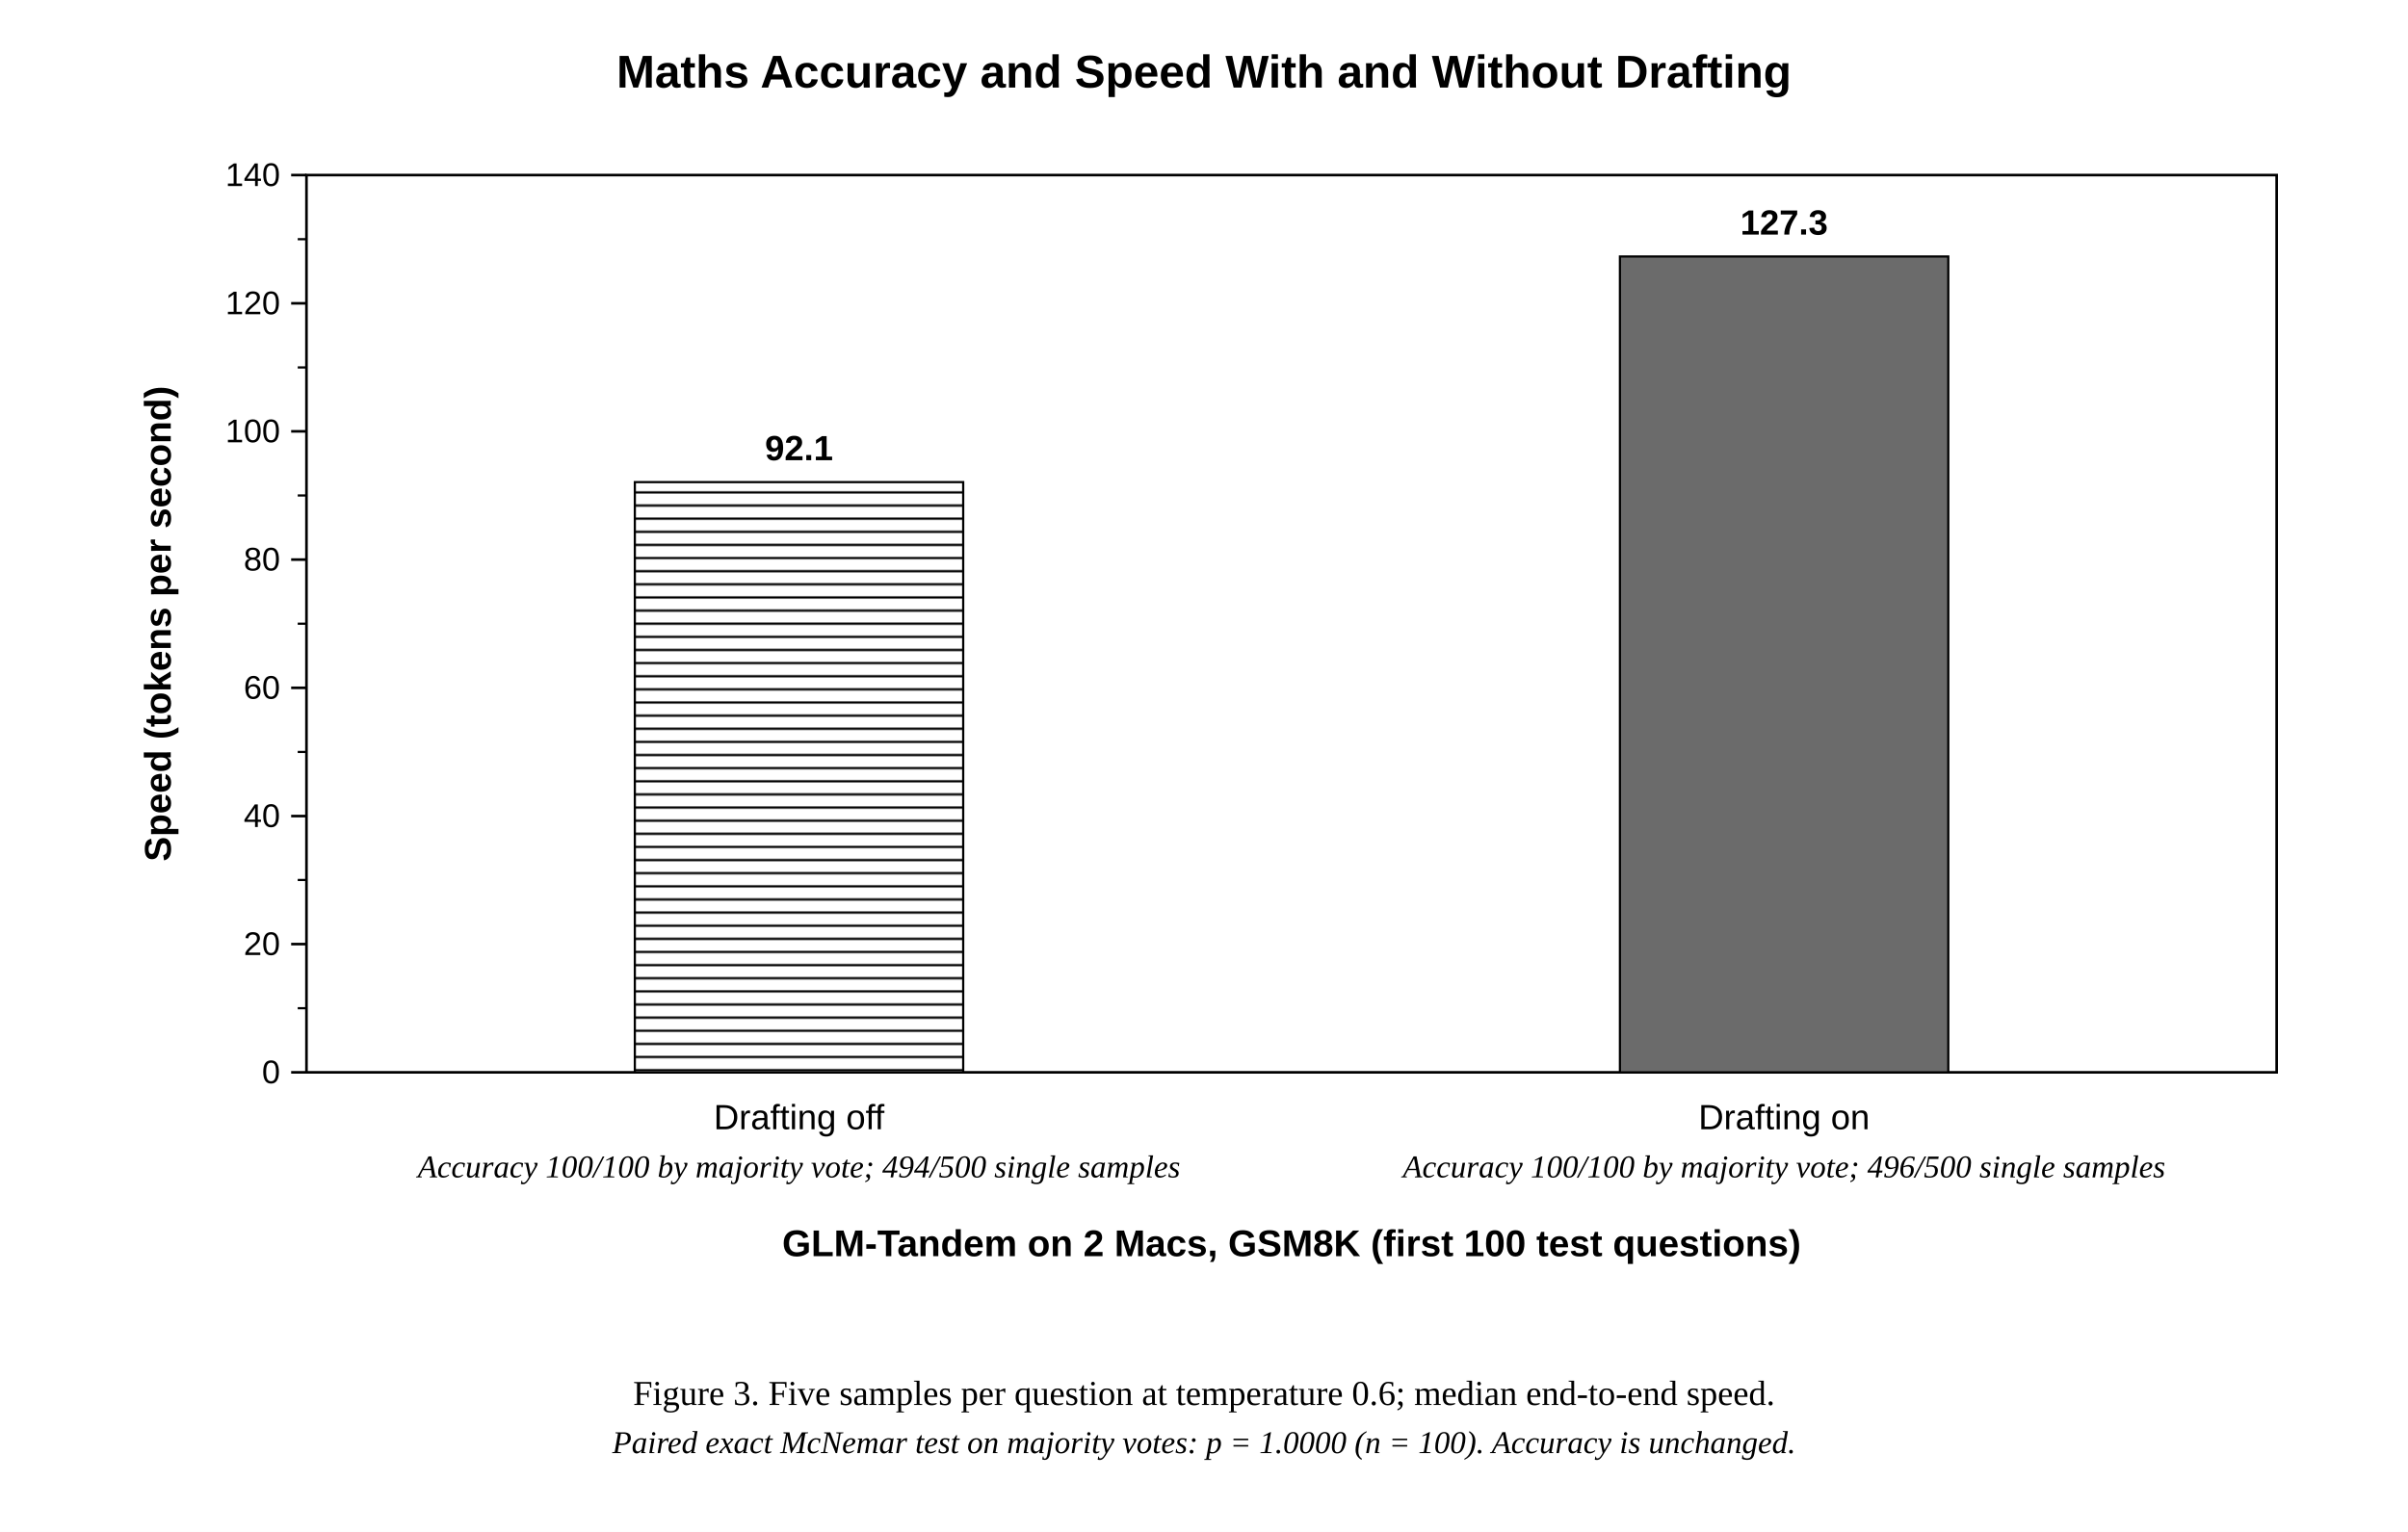
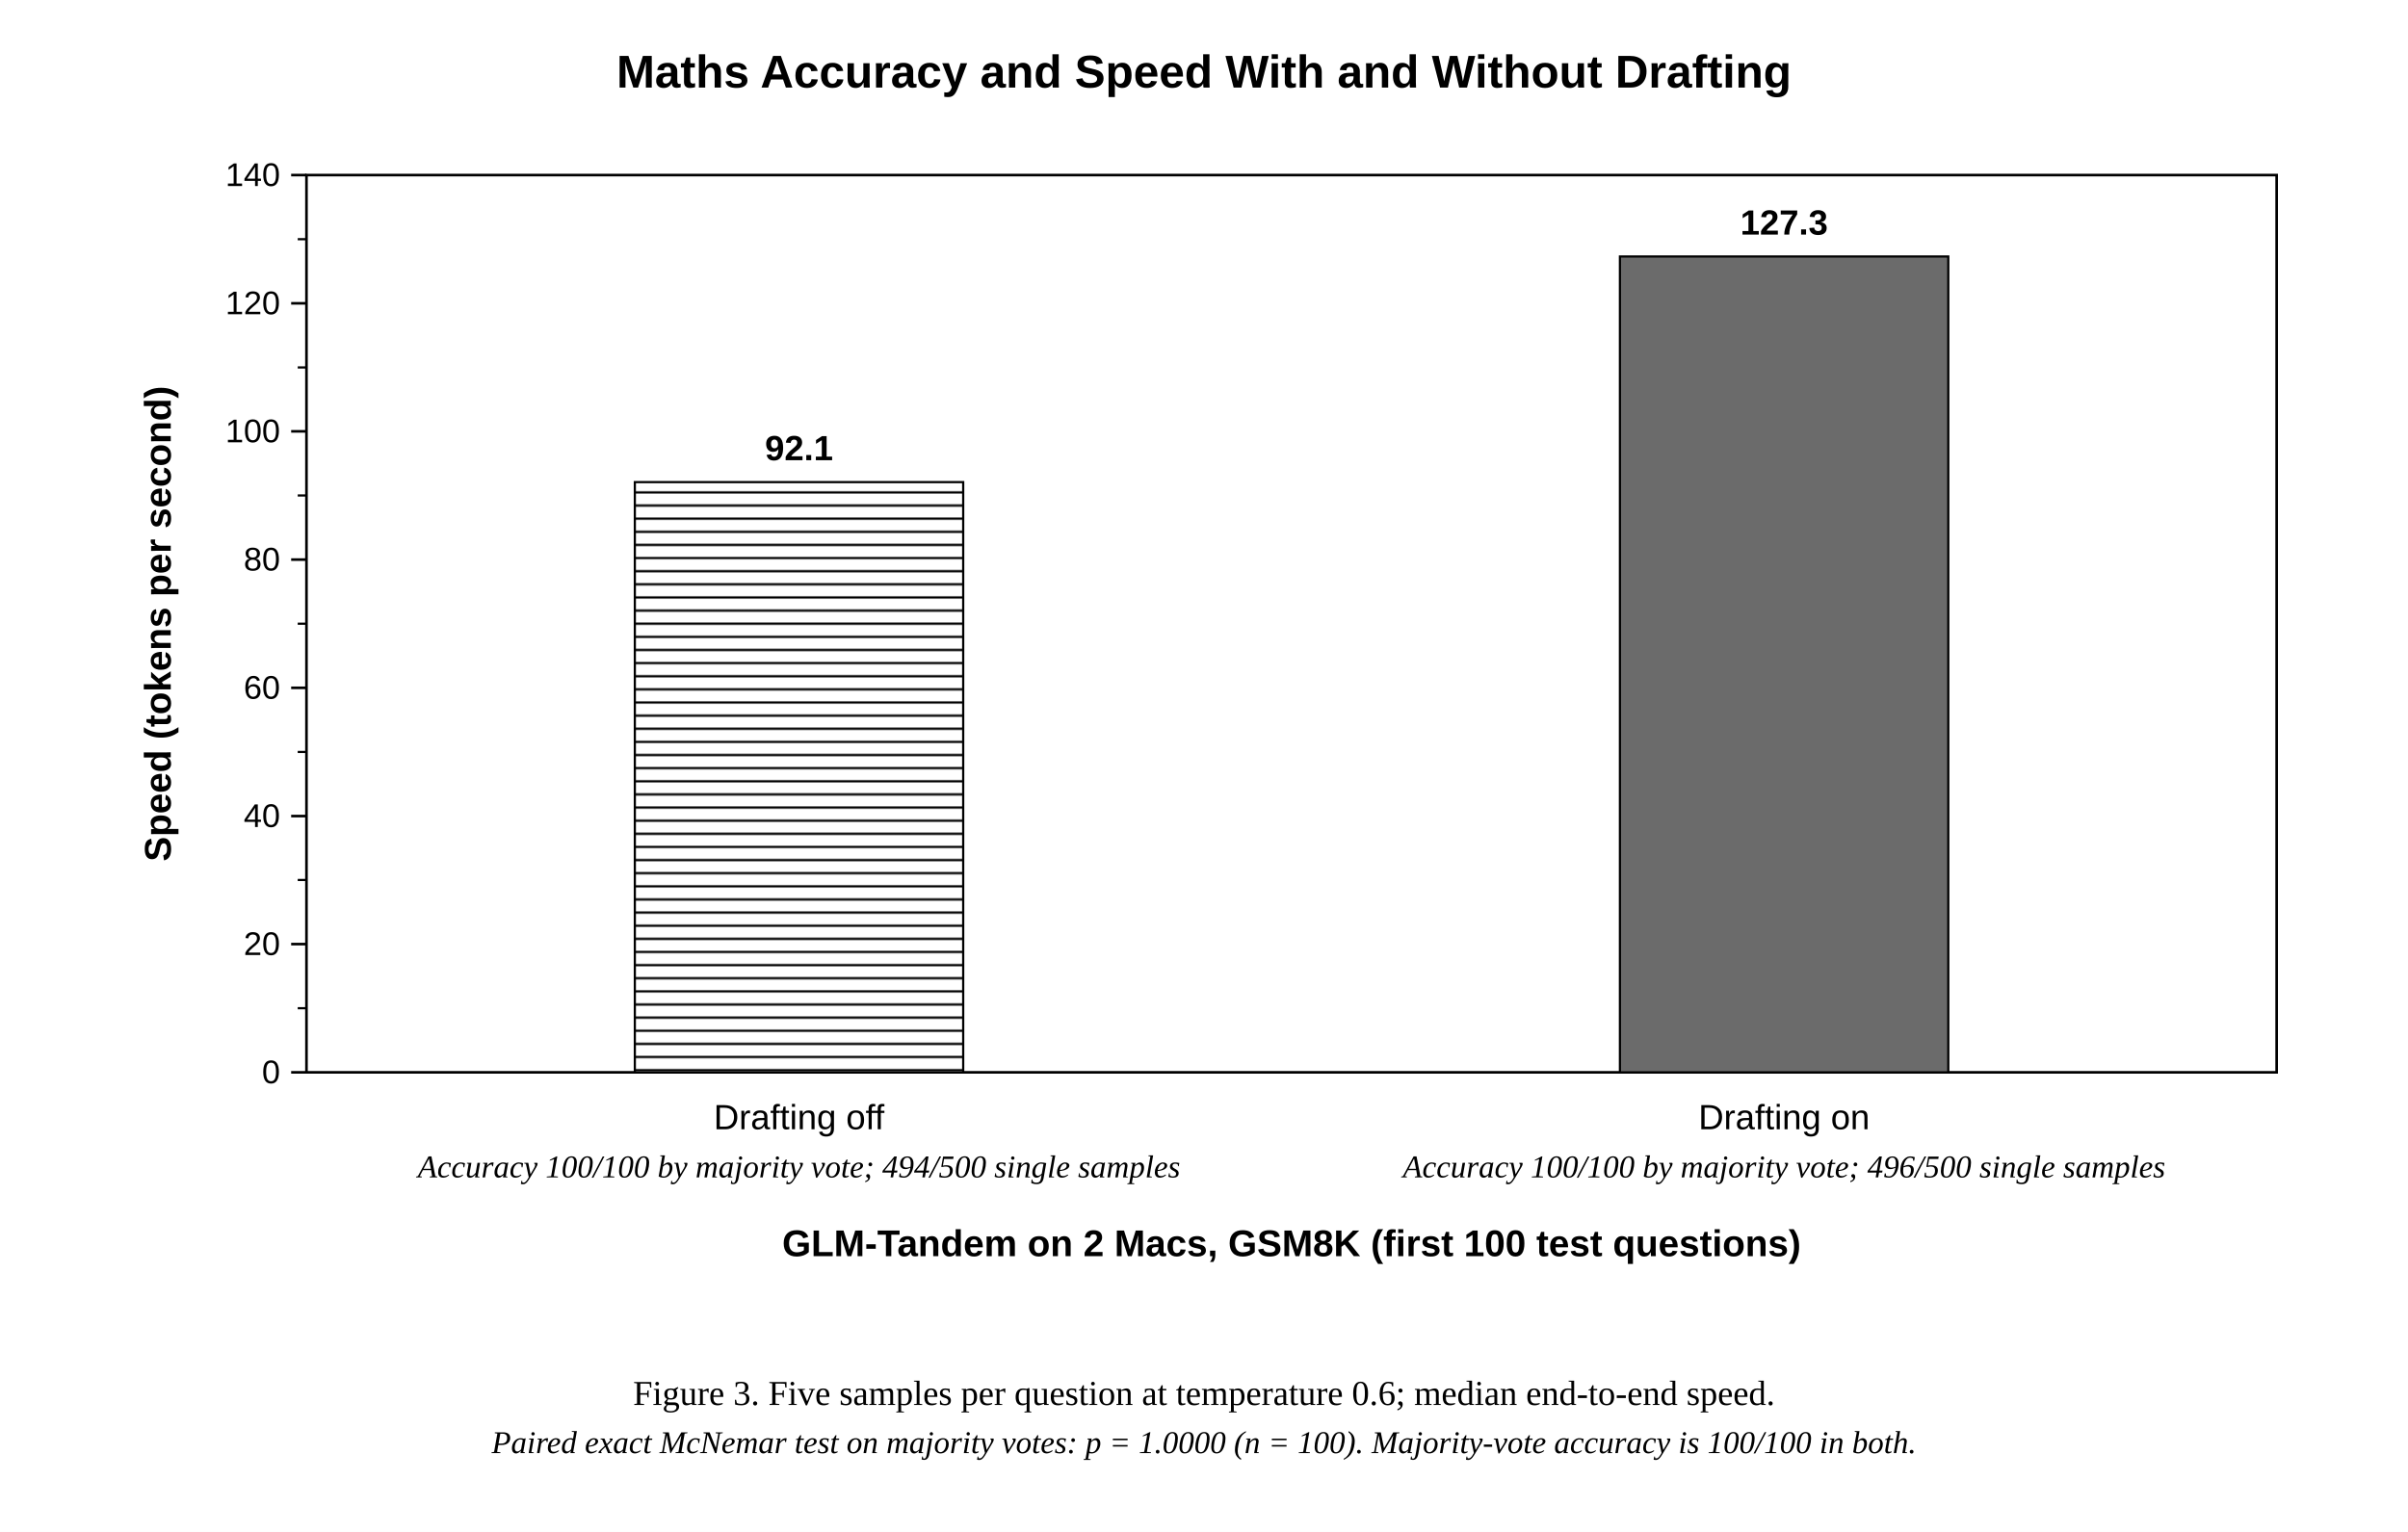
- <svg xmlns="http://www.w3.org/2000/svg" viewBox="0 0 1100 700" width="1100" height="700" role="img" aria-label="Drafting adds speed with no loss in maths accuracy">
+ <svg xmlns="http://www.w3.org/2000/svg" viewBox="0 0 1100 700" width="1100" height="700" role="img" aria-label="Maths accuracy and speed with and without drafting">
  <defs>
    <pattern id="p_dark" width="8" height="8" patternUnits="userSpaceOnUse">
      <rect width="8" height="8" fill="#6b6b6b" />
    </pattern>
    <pattern id="p_hlines" width="8" height="6" patternUnits="userSpaceOnUse">
      <rect width="8" height="6" fill="#fff" />
      <line x1="0" y1="3" x2="8" y2="3" stroke="#000" stroke-width="1" />
    </pattern>
    <pattern id="p_cross" width="10" height="10" patternUnits="userSpaceOnUse">
      <rect width="10" height="10" fill="#fff" />
      <path d="M0,0 L10,10 M10,0 L0,10" stroke="#000" stroke-width="1" />
    </pattern>
  </defs>
  <rect width="1100" height="700" fill="#ffffff" />
  <text x="550.0" y="40.0" font-size="21" font-weight="700" font-style="normal" font-family="Arial, Helvetica, 'Liberation Sans', sans-serif" fill="#000000" text-anchor="middle">Maths Accuracy and Speed With and Without Drafting</text>
  <rect x="140" y="80" width="900" height="410" fill="none" stroke="#000000" stroke-width="1.2" />
  <line x1="133" y1="490.0" x2="140" y2="490.0" stroke="#000000" stroke-width="1.2" />
  <text x="128.0" y="495.0" font-size="15" font-weight="400" font-style="normal" font-family="Arial, Helvetica, 'Liberation Sans', sans-serif" fill="#000000" text-anchor="end">0</text>
  <line x1="133" y1="431.4" x2="140" y2="431.4" stroke="#000000" stroke-width="1.2" />
  <text x="128.0" y="436.4" font-size="15" font-weight="400" font-style="normal" font-family="Arial, Helvetica, 'Liberation Sans', sans-serif" fill="#000000" text-anchor="end">20</text>
  <line x1="133" y1="372.9" x2="140" y2="372.9" stroke="#000000" stroke-width="1.2" />
  <text x="128.0" y="377.9" font-size="15" font-weight="400" font-style="normal" font-family="Arial, Helvetica, 'Liberation Sans', sans-serif" fill="#000000" text-anchor="end">40</text>
  <line x1="133" y1="314.3" x2="140" y2="314.3" stroke="#000000" stroke-width="1.2" />
  <text x="128.0" y="319.3" font-size="15" font-weight="400" font-style="normal" font-family="Arial, Helvetica, 'Liberation Sans', sans-serif" fill="#000000" text-anchor="end">60</text>
  <line x1="133" y1="255.7" x2="140" y2="255.7" stroke="#000000" stroke-width="1.2" />
  <text x="128.0" y="260.7" font-size="15" font-weight="400" font-style="normal" font-family="Arial, Helvetica, 'Liberation Sans', sans-serif" fill="#000000" text-anchor="end">80</text>
  <line x1="133" y1="197.1" x2="140" y2="197.1" stroke="#000000" stroke-width="1.2" />
  <text x="128.0" y="202.1" font-size="15" font-weight="400" font-style="normal" font-family="Arial, Helvetica, 'Liberation Sans', sans-serif" fill="#000000" text-anchor="end">100</text>
  <line x1="133" y1="138.6" x2="140" y2="138.6" stroke="#000000" stroke-width="1.2" />
  <text x="128.0" y="143.6" font-size="15" font-weight="400" font-style="normal" font-family="Arial, Helvetica, 'Liberation Sans', sans-serif" fill="#000000" text-anchor="end">120</text>
  <line x1="133" y1="80.0" x2="140" y2="80.0" stroke="#000000" stroke-width="1.2" />
  <text x="128.0" y="85.0" font-size="15" font-weight="400" font-style="normal" font-family="Arial, Helvetica, 'Liberation Sans', sans-serif" fill="#000000" text-anchor="end">140</text>
  <line x1="136" y1="460.7" x2="140" y2="460.7" stroke="#000000" stroke-width="1" />
  <line x1="136" y1="402.1" x2="140" y2="402.1" stroke="#000000" stroke-width="1" />
  <line x1="136" y1="343.6" x2="140" y2="343.6" stroke="#000000" stroke-width="1" />
  <line x1="136" y1="285.0" x2="140" y2="285.0" stroke="#000000" stroke-width="1" />
  <line x1="136" y1="226.4" x2="140" y2="226.4" stroke="#000000" stroke-width="1" />
  <line x1="136" y1="167.9" x2="140" y2="167.9" stroke="#000000" stroke-width="1" />
  <line x1="136" y1="109.3" x2="140" y2="109.3" stroke="#000000" stroke-width="1" />
  <text x="78.0" y="285.0" font-size="17" font-weight="700" font-style="normal" font-family="Arial, Helvetica, 'Liberation Sans', sans-serif" fill="#000000" text-anchor="middle" transform="rotate(-90 78.0 285.0)">Speed (tokens per second)</text>
  <rect x="290.0" y="220.3" width="150.0" height="269.7" fill="url(#p_hlines)" stroke="#000000" stroke-width="1" />
  <text x="365.0" y="210.3" font-size="16" font-weight="700" font-style="normal" font-family="Arial, Helvetica, 'Liberation Sans', sans-serif" fill="#000000" text-anchor="middle">92.1</text>
  <text x="365.0" y="516.0" font-size="16" font-weight="400" font-style="normal" font-family="Arial, Helvetica, 'Liberation Sans', sans-serif" fill="#000000" text-anchor="middle">Drafting off</text>
  <text x="365.0" y="538.0" font-size="14.5" font-weight="400" font-style="italic" font-family="'Times New Roman', Times, 'Liberation Serif', serif" fill="#000000" text-anchor="middle">Accuracy 100/100 by majority vote; 494/500 single samples</text>
  <rect x="740.0" y="117.2" width="150.0" height="372.8" fill="url(#p_dark)" stroke="#000000" stroke-width="1" />
  <text x="815.0" y="107.2" font-size="16" font-weight="700" font-style="normal" font-family="Arial, Helvetica, 'Liberation Sans', sans-serif" fill="#000000" text-anchor="middle">127.3</text>
  <text x="815.0" y="516.0" font-size="16" font-weight="400" font-style="normal" font-family="Arial, Helvetica, 'Liberation Sans', sans-serif" fill="#000000" text-anchor="middle">Drafting on</text>
  <text x="815.0" y="538.0" font-size="14.5" font-weight="400" font-style="italic" font-family="'Times New Roman', Times, 'Liberation Serif', serif" fill="#000000" text-anchor="middle">Accuracy 100/100 by majority vote; 496/500 single samples</text>
  <text x="590.0" y="574.0" font-size="17" font-weight="700" font-style="normal" font-family="Arial, Helvetica, 'Liberation Sans', sans-serif" fill="#000000" text-anchor="middle">GLM-Tandem on 2 Macs, GSM8K (first 100 test questions)</text>
  <text x="550.0" y="642.0" font-size="16" font-weight="400" font-style="normal" font-family="'Times New Roman', Times, 'Liberation Serif', serif" fill="#000000" text-anchor="middle">Figure 3. Five samples per question at temperature 0.6; median end-to-end speed.</text>
-   <text x="550.0" y="664.0" font-size="14.5" font-weight="400" font-style="italic" font-family="'Times New Roman', Times, 'Liberation Serif', serif" fill="#000000" text-anchor="middle">Paired exact McNemar test on majority votes: p = 1.0000 (n = 100). Accuracy is unchanged.</text>
+   <text x="550.0" y="664.0" font-size="14.5" font-weight="400" font-style="italic" font-family="'Times New Roman', Times, 'Liberation Serif', serif" fill="#000000" text-anchor="middle">Paired exact McNemar test on majority votes: p = 1.0000 (n = 100). Majority-vote accuracy is 100/100 in both.</text>
</svg>
